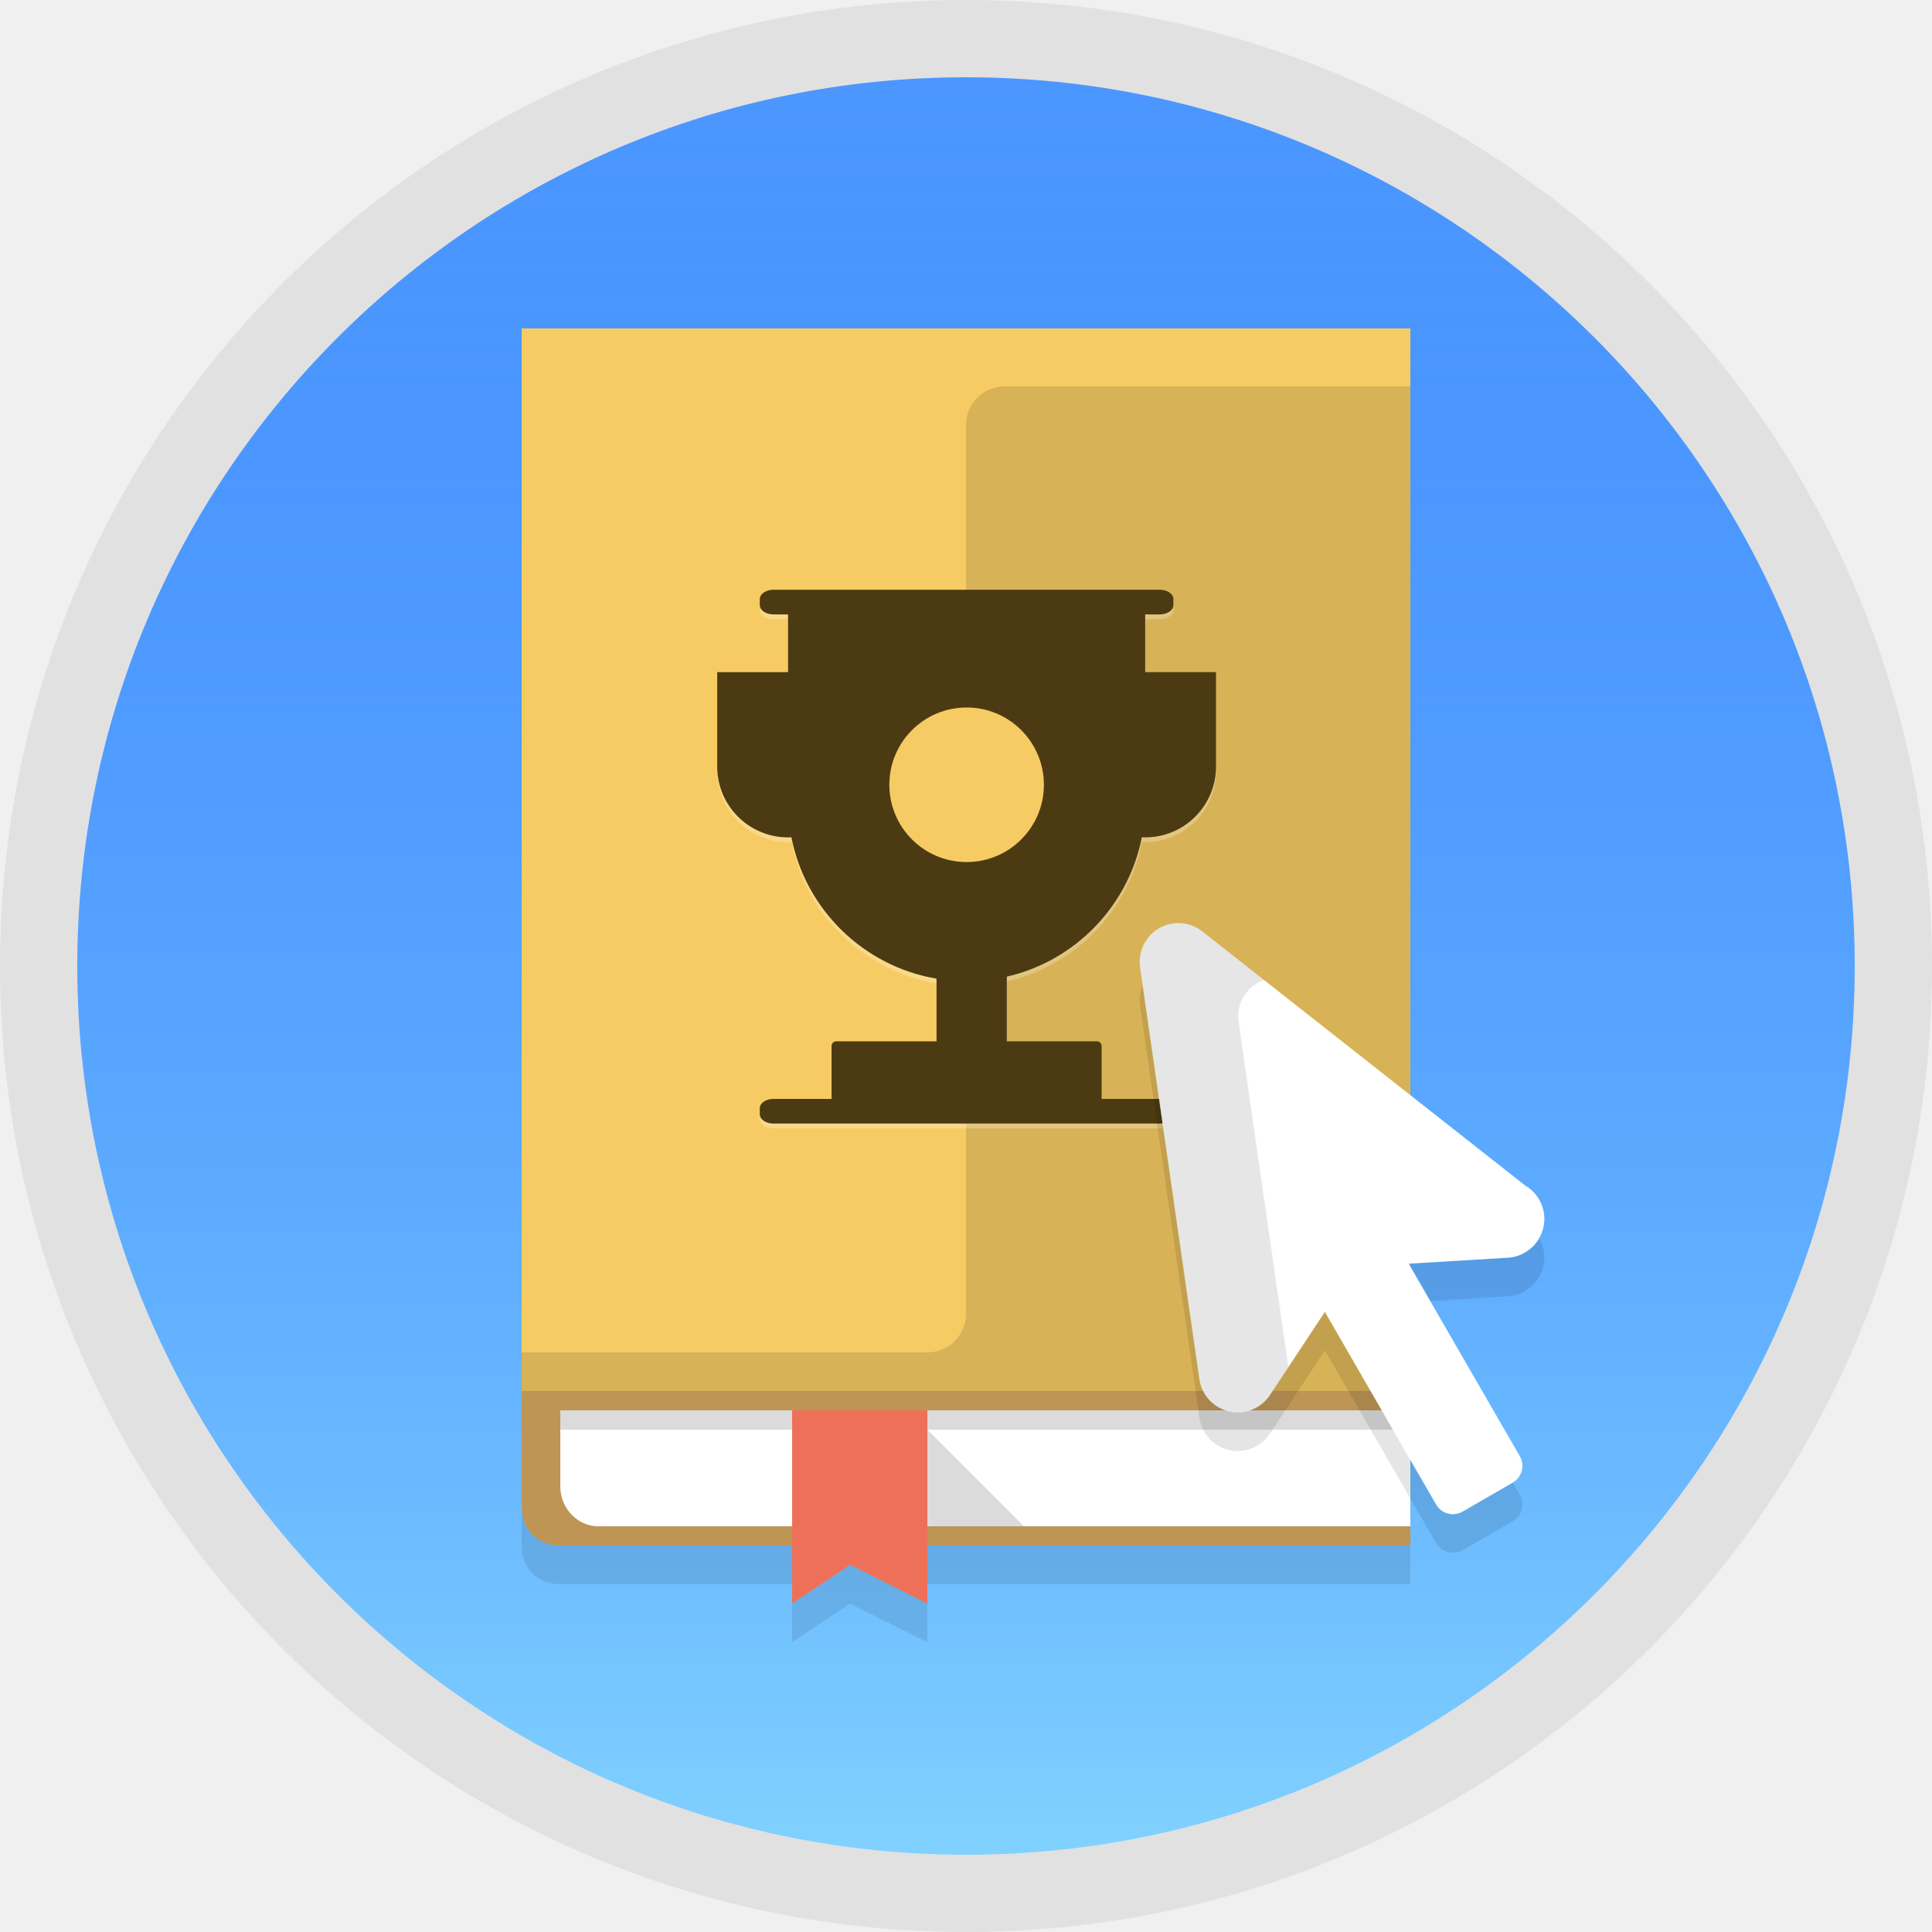
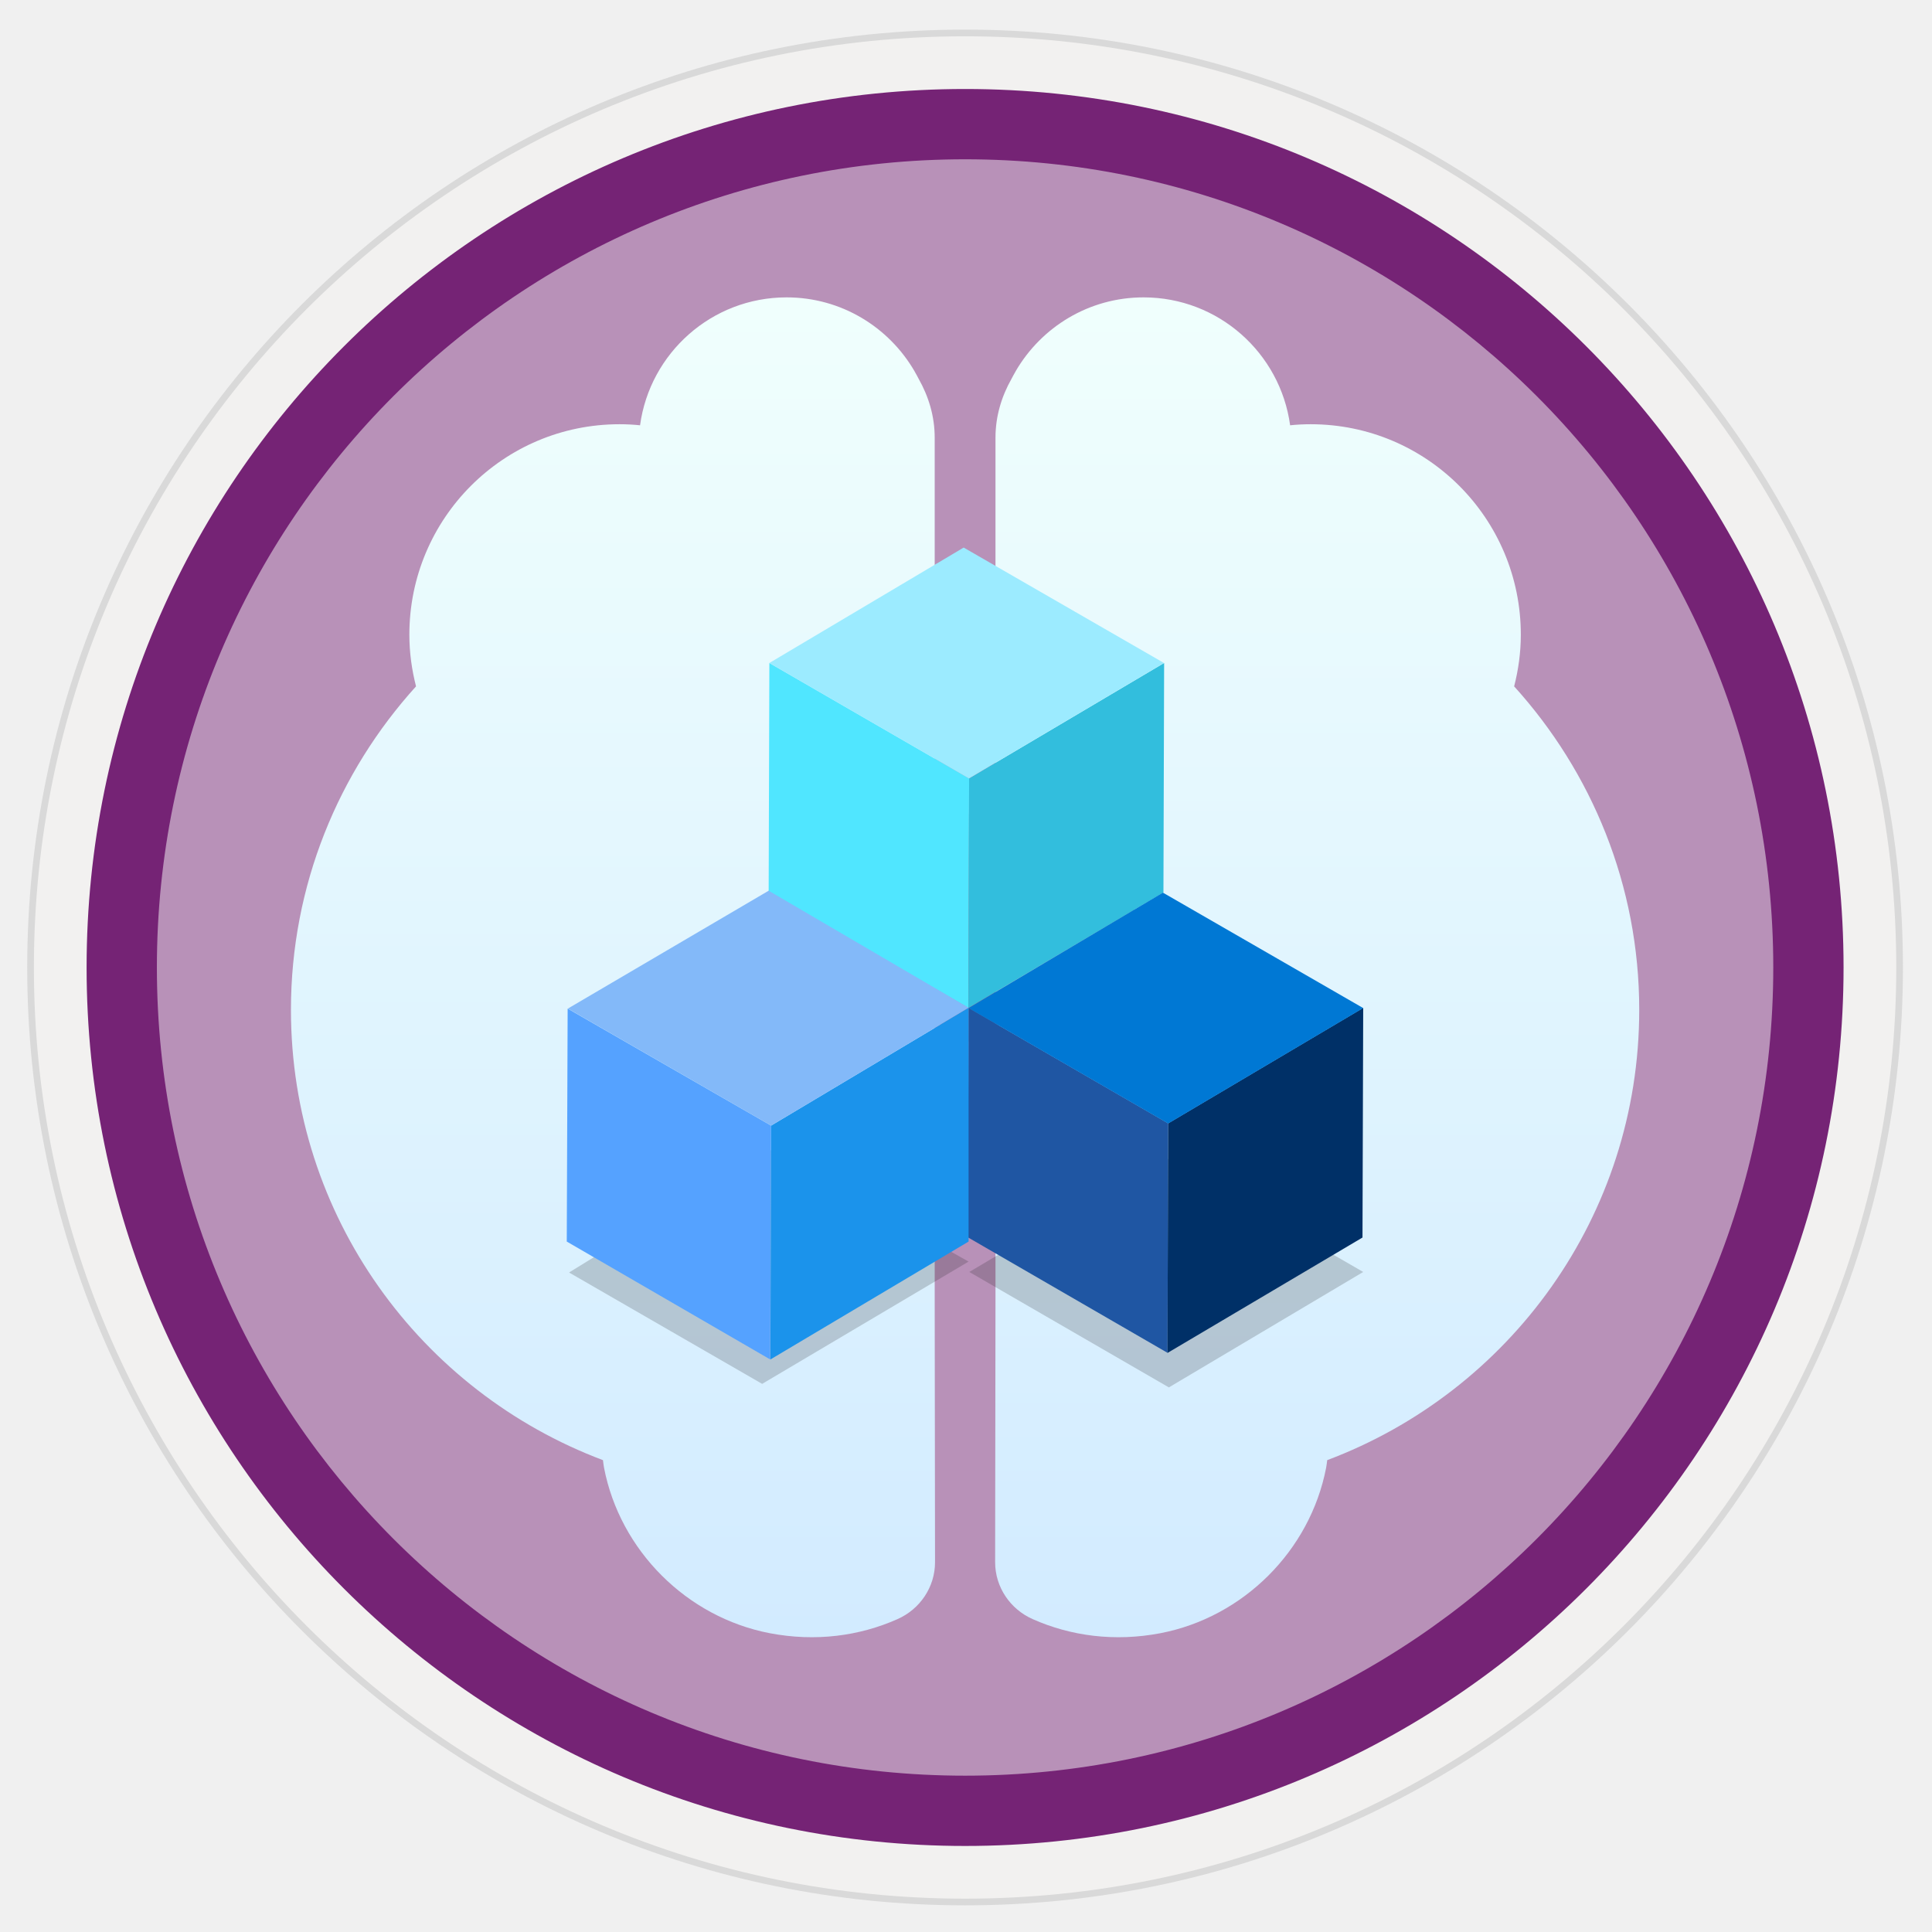
- <svg xmlns="http://www.w3.org/2000/svg" xmlns:xlink="http://www.w3.org/1999/xlink" width="100px" height="100px" viewBox="0 0 100 100" version="1.1">
+ <svg xmlns="http://www.w3.org/2000/svg" width="103" height="103" viewBox="0 0 103 103" fill="none">
+   <path d="M51.451 98.385C77.304 98.385 98.257 77.431 98.257 51.579C98.257 25.727 77.304 4.773 51.451 4.773C25.599 4.773 4.646 25.727 4.646 51.579C4.646 77.431 25.599 98.385 51.451 98.385Z" fill="#B891B8" />
+   <path fill-rule="evenodd" clip-rule="evenodd" d="M51.451 1.579C23.838 1.579 1.451 23.966 1.451 51.579C1.451 79.192 23.838 101.579 51.451 101.579C79.064 101.579 101.451 79.192 101.451 51.579C101.451 23.966 79.064 1.579 51.451 1.579ZM51.451 97.336C26.18 97.336 5.694 76.851 5.694 51.579C5.694 26.308 26.18 5.822 51.451 5.822C76.723 5.822 97.208 26.308 97.208 51.579C97.208 76.851 76.723 97.336 51.451 97.336Z" fill="#D9D9D9" />
+   <path fill-rule="evenodd" clip-rule="evenodd" d="M5.554 51.579C5.554 76.926 26.105 97.477 51.451 97.477C76.798 97.477 97.349 76.926 97.349 51.579C97.349 26.233 76.798 5.682 51.451 5.682C26.105 5.682 5.554 26.233 5.554 51.579ZM51.451 1.935C24.035 1.935 1.807 24.163 1.807 51.579C1.807 78.996 24.035 101.223 51.451 101.223C78.868 101.223 101.095 78.996 101.095 51.579C101.095 24.163 78.868 1.935 51.451 1.935Z" fill="#F2F1F0" />
+   <path fill-rule="evenodd" clip-rule="evenodd" d="M8.364 51.579C8.364 75.38 27.65 94.666 51.451 94.666C75.252 94.666 94.538 75.38 94.538 51.579C94.538 27.778 75.252 8.492 51.451 8.492C27.65 8.492 8.364 27.778 8.364 51.579ZM51.451 4.745C25.59 4.745 4.617 25.717 4.617 51.579C4.617 77.441 25.59 98.413 51.451 98.413C77.313 98.413 98.285 77.441 98.285 51.579C98.285 25.717 77.322 4.745 51.451 4.745Z" fill="#752375" />
+   <path fill-rule="evenodd" clip-rule="evenodd" d="M49.831 69.329V23.329C49.831 22.186 49.503 21.128 48.978 20.2C48.913 20.069 48.838 19.938 48.763 19.807C48.763 19.798 48.754 19.798 48.754 19.788C47.386 17.437 44.848 15.854 41.934 15.854C37.944 15.854 34.647 18.823 34.123 22.673C33.767 22.636 33.401 22.617 33.027 22.617C26.835 22.617 21.824 27.638 21.824 33.838C21.824 34.794 21.955 35.712 22.18 36.592C18.049 41.154 15.511 47.196 15.511 53.837C15.511 64.843 22.433 74.191 32.146 77.844C32.165 77.975 32.174 78.106 32.202 78.246C33.055 82.668 36.614 86.218 41.035 87.07C43.48 87.538 45.822 87.22 47.845 86.321C49.053 85.787 49.849 84.606 49.849 83.286L49.831 69.329Z" fill="url(#paint0_linear)" />
+   <path fill-rule="evenodd" clip-rule="evenodd" d="M53.072 69.329V23.329C53.072 22.186 53.4 21.128 53.924 20.2C53.99 20.069 54.065 19.938 54.14 19.807C54.14 19.798 54.149 19.798 54.149 19.788C55.517 17.437 58.055 15.854 60.968 15.854C64.958 15.854 68.255 18.823 68.78 22.673C69.136 22.636 69.501 22.617 69.876 22.617C76.067 22.617 81.079 27.638 81.079 33.838C81.079 34.794 80.948 35.712 80.723 36.592C84.853 41.154 87.392 47.196 87.392 53.837C87.392 64.843 80.47 74.191 70.757 77.844C70.738 77.975 70.728 78.106 70.7 78.246C69.848 82.668 66.288 86.218 61.867 87.07C59.423 87.538 57.081 87.22 55.058 86.321C53.849 85.787 53.053 84.606 53.053 83.286L53.072 69.329Z" fill="url(#paint1_linear)" />
+   <path opacity="0.2" d="M62.063 49.415L51.704 55.569L41.054 49.415L51.413 43.261L62.063 49.415Z" fill="#1F1D21" />
+   <path d="M51.666 41.5L51.629 53.733L40.979 47.58L41.017 35.346L51.666 41.5Z" fill="#50E6FF" />
+   <path d="M51.666 41.5L62.063 35.346L62.026 47.58L51.629 53.733L51.666 41.5Z" fill="#32BEDD" />
+   <path d="M41.016 35.346L51.376 29.192L62.054 35.346L51.657 41.5L41.016 35.346Z" fill="#9CEBFF" />
+   <path opacity="0.2" d="M72.676 67.812L62.316 73.966L51.676 67.812L62.035 61.658L72.676 67.812Z" fill="#1F1D21" />
+   <path d="M62.279 59.888L62.241 72.121L51.601 65.966L51.638 53.733L62.279 59.888Z" fill="#1F56A3" />
+   <path d="M62.279 59.888L72.676 53.733L72.638 65.976L62.241 72.13L62.279 59.888Z" fill="#003067" />
+   <path d="M51.638 53.743L61.998 47.589L72.676 53.743L62.279 59.897L51.638 53.743Z" fill="#0078D4" />
+   <path opacity="0.2" d="M51.638 67.259L41.007 61.274L30.338 67.84L40.632 73.778L51.638 67.259Z" fill="#1F1D21" />
+   <path d="M41.11 60.009L41.063 72.477L30.216 66.191L30.263 53.771L41.11 60.009Z" fill="#55A2FF" />
+   <path d="M41.11 60.009L51.638 53.724V66.191L41.072 72.477L41.11 60.009Z" fill="#1B93EB" />
+   <path d="M30.273 53.771L40.979 47.486L51.638 53.724L41.11 60.009L30.273 53.771Z" fill="#83B9F9" />
  <defs>
-     <linearGradient x1="50%" y1="100%" x2="50%" y2="3.061617e-15%" id="linearGradient-1">
-       <stop stop-color="#FFFFFF" stop-opacity="0.738" offset="0%" />
-       <stop stop-color="#000000" stop-opacity="0.151" offset="100%" />
+     <linearGradient id="paint0_linear" x1="32.674" y1="87.319" x2="32.674" y2="15.887" gradientUnits="userSpaceOnUse">
+       <stop stop-color="#D2EBFF" />
+       <stop offset="1" stop-color="#F0FFFD" />
    </linearGradient>
-     <rect id="path-2" x="0" y="0" width="96" height="96" rx="48" />
-     <filter x="-8.3%" y="-5.9%" width="116.7%" height="111.8%" filterUnits="objectBoundingBox" id="filter-4">
-       <feOffset dx="0" dy="2" in="SourceAlpha" result="shadowOffsetOuter1" />
-       <feColorMatrix values="0 0 0 0 0   0 0 0 0 0   0 0 0 0 0  0 0 0 0.096 0" type="matrix" in="shadowOffsetOuter1" result="shadowMatrixOuter1" />
-       <feMerge>
-         <feMergeNode in="shadowMatrixOuter1" />
-         <feMergeNode in="SourceGraphic" />
-       </feMerge>
-     </filter>
-     <path d="M3.789,1.332 L3.034,1.332 C2.643,1.332 2.326,1.116 2.326,0.849 L2.326,0.816 L2.326,0.539 C2.326,0.272 2.643,0.056 3.034,0.056 L22.511,0.056 L23.03,0.056 C23.42,0.056 23.736,0.272 23.736,0.539 L23.736,0.849 C23.736,1.116 23.42,1.332 23.03,1.332 L22.275,1.332 L22.275,4.319 L25.941,4.319 L25.941,9.208 C25.941,11.232 24.3,12.873 22.275,12.873 C22.217,12.873 22.158,12.872 22.101,12.869 C21.398,16.438 18.641,19.269 15.113,20.081 L15.113,23.428 L19.776,23.428 C19.911,23.428 20.022,23.538 20.022,23.675 L20.022,26.409 L22.511,26.409 L23.03,26.409 C23.42,26.409 23.736,26.626 23.736,26.893 L23.736,27.202 C23.736,27.47 23.42,27.686 23.03,27.686 L3.034,27.686 C2.643,27.686 2.326,27.47 2.326,27.202 L2.326,27.17 L2.326,26.893 C2.326,26.626 2.643,26.409 3.034,26.409 L6.041,26.409 L6.041,23.675 C6.041,23.538 6.152,23.428 6.288,23.428 L11.474,23.428 L11.474,20.185 C7.696,19.544 4.7,16.613 3.963,12.869 C3.905,12.872 3.847,12.873 3.789,12.873 C1.764,12.873 0.122,11.232 0.122,9.208 L0.122,4.319 L3.789,4.319 L3.789,1.332 Z" id="path-5" />
-     <filter x="-0.5%" y="-0.5%" width="101.0%" height="101.8%" filterUnits="objectBoundingBox" id="filter-6">
-       <feOffset dx="0" dy="0.25" in="SourceAlpha" result="shadowOffsetOuter1" />
-       <feColorMatrix values="0 0 0 0 1   0 0 0 0 1   0 0 0 0 1  0 0 0 0.249 0" type="matrix" in="shadowOffsetOuter1" />
-     </filter>
-     <filter x="-13.3%" y="-11.1%" width="126.7%" height="122.2%" filterUnits="objectBoundingBox" id="filter-7">
-       <feOffset dx="0" dy="2" in="SourceAlpha" result="shadowOffsetOuter1" />
-       <feColorMatrix values="0 0 0 0 0   0 0 0 0 0   0 0 0 0 0  0 0 0 0.103 0" type="matrix" in="shadowOffsetOuter1" result="shadowMatrixOuter1" />
-       <feMerge>
-         <feMergeNode in="shadowMatrixOuter1" />
-         <feMergeNode in="SourceGraphic" />
-       </feMerge>
-     </filter>
-     <path d="M24.748,24.446 L16.847,4.693 C16.544,3.934 15.807,3.436 14.99,3.436 C14.173,3.436 13.436,3.934 13.133,4.693 L5.133,24.693 C4.825,25.464 5.025,26.345 5.635,26.908 C6.248,27.471 7.141,27.595 7.884,27.225 L14.99,23.672 L22.095,27.225 C22.38,27.367 22.685,27.436 22.99,27.436 C22.997,27.435 23.004,27.435 23.009,27.436 C24.115,27.436 25.009,26.54 25.009,25.436 C25.009,25.076 24.915,24.738 24.748,24.446" id="path-8" />
-     <filter x="-12.5%" y="-10.4%" width="125.0%" height="120.8%" filterUnits="objectBoundingBox" id="filter-9">
-       <feOffset dx="3" dy="5" in="SourceAlpha" result="shadowOffsetInner1" />
-       <feComposite in="shadowOffsetInner1" in2="SourceAlpha" operator="arithmetic" k2="-1" k3="1" result="shadowInnerInner1" />
-       <feColorMatrix values="0 0 0 0 0   0 0 0 0 0   0 0 0 0 0  0 0 0 0.098 0" type="matrix" in="shadowInnerInner1" />
-     </filter>
+     <linearGradient id="paint1_linear" x1="70.217" y1="87.319" x2="70.217" y2="15.887" gradientUnits="userSpaceOnUse">
+       <stop stop-color="#D2EBFF" />
+       <stop offset="1" stop-color="#F0FFFD" />
+     </linearGradient>
  </defs>
-   <g id="Badges" stroke="none" stroke-width="1" fill="none" fill-rule="evenodd">
-     <g id="Special-Badges" transform="translate(-50, -860)">
-       <g id="Special-Badges/generic-badge" transform="translate(50, 860)">
-         <g id="Mask" transform="translate(2, 2)">
-           <mask id="mask-3" fill="white">
-             <use xlink:href="#path-2" />
-           </mask>
-           <g id="BG">
-             <use fill="#55A2FF" xlink:href="#path-2" />
-             <use fill-opacity="0.75" fill="url(#linearGradient-1)" style="mix-blend-mode: overlay;" xlink:href="#path-2" />
-           </g>
-           <g id="Book-1" filter="url(#filter-4)" mask="url(#mask-3)">
-             <g transform="translate(24, 14)" id="Book">
-               <g transform="translate(0.167481, 0.387536)">
-                 <path d="M0.833,55.612 L0.833,61.612 C0.84,62.807 1.671,63.615 2.833,63.612 L46.833,63.612 L46.833,55.612 L0.833,55.612 Z" id="Shape" fill="#BE9555" fill-rule="nonzero" />
-                 <path d="M2.833,56.612 L2.833,60.612 C2.867,61.718 3.753,62.615 4.788,62.612 L46.833,62.612 L46.833,56.612 L2.833,56.612 Z" id="Shape" fill="#FFFFFF" fill-rule="nonzero" />
-                 <polygon id="Shape" fill="#4F4D52" fill-rule="nonzero" opacity="0.2" points="2.833 56.612 2.833 57.612 46.833 57.612 46.833 56.612" />
-                 <polygon id="Shape" fill="#4F4D52" fill-rule="nonzero" opacity="0.2" points="20.833 56.612 26.833 62.612 20.833 62.612" />
-                 <polygon id="Shape" fill="#EF6F59" fill-rule="nonzero" points="21.833 66.612 17.833 64.612 14.833 66.612 14.833 56.612 21.833 56.612" />
-                 <polygon id="Shape" fill="#F7CB64" fill-rule="nonzero" points="46.833 55.612 0.833 55.612 0.833 0.612 46.833 0.612" />
-                 <path d="M23.833,51.612 C23.833,52.716 22.938,53.612 21.833,53.612 L0.833,53.612 L0.833,55.612 L46.833,55.612 L46.833,3.612 L25.833,3.612 C24.727,3.612 23.833,4.507 23.833,5.612 L23.833,51.612 Z" id="Fill-361" fill-opacity="0.127" fill="#000000" />
-               </g>
-             </g>
-           </g>
-           <g id="Trophey" mask="url(#mask-3)">
-             <g transform="translate(35, 28.46969)">
-               <g id="Combined-Shape" fill="none">
-                 <use fill="black" fill-opacity="1" filter="url(#filter-6)" xlink:href="#path-5" />
-                 <use fill="#4C3B12" fill-rule="evenodd" xlink:href="#path-5" />
-               </g>
-               <circle id="Oval" fill="#F7CB64" fill-rule="evenodd" cx="13.032" cy="10.15" r="4" />
-             </g>
-           </g>
-           <g id="Group-8" filter="url(#filter-7)" mask="url(#mask-3)">
-             <g transform="translate(49, 41)">
-               <rect id="Rectangle" fill="#FFFFFF" fill-rule="evenodd" transform="translate(20, 24.09644) rotate(-30) translate(-20, -24.09644) " x="17.5" y="12.096" width="5" height="24" rx="1" />
-               <g id="Fill-188" fill="none" transform="translate(15, 15.43619) rotate(-30) translate(-15, -15.43619) ">
-                 <use fill="#FFFFFF" fill-rule="evenodd" xlink:href="#path-8" />
-                 <use fill="black" fill-opacity="1" filter="url(#filter-9)" xlink:href="#path-8" />
-               </g>
-             </g>
-           </g>
-         </g>
-         <rect id="Azure-Border" stroke="#E1E1E1" stroke-width="4" x="2" y="2" width="96" height="96" rx="48" />
-       </g>
-     </g>
-   </g>
</svg>
